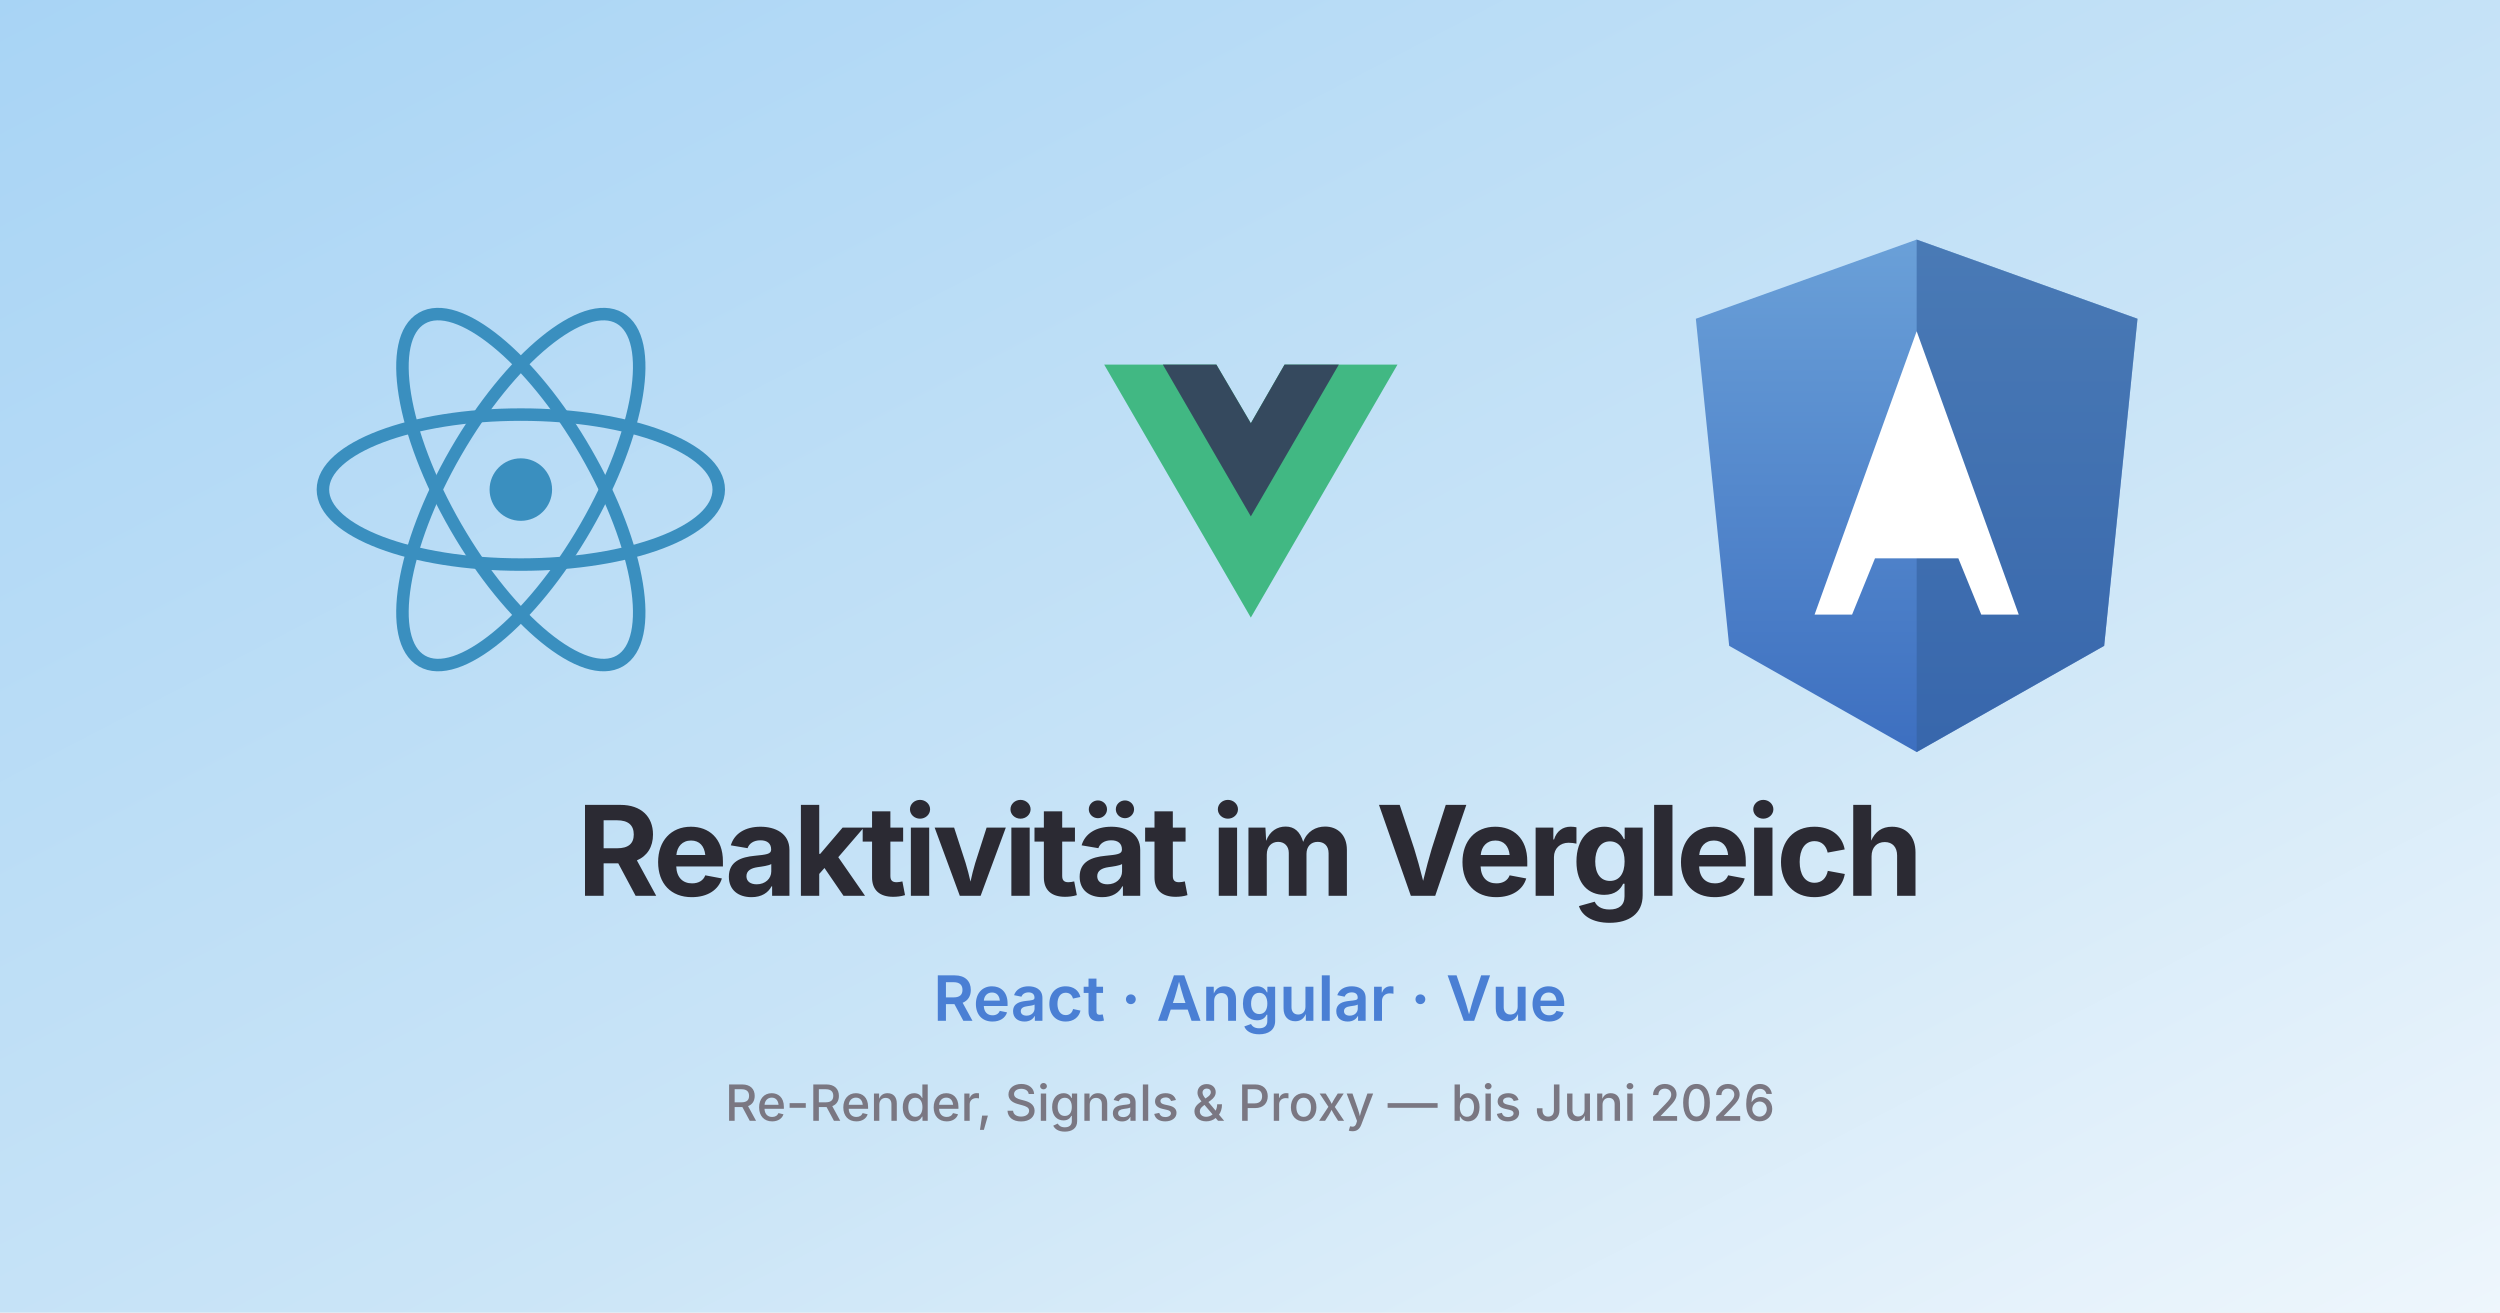
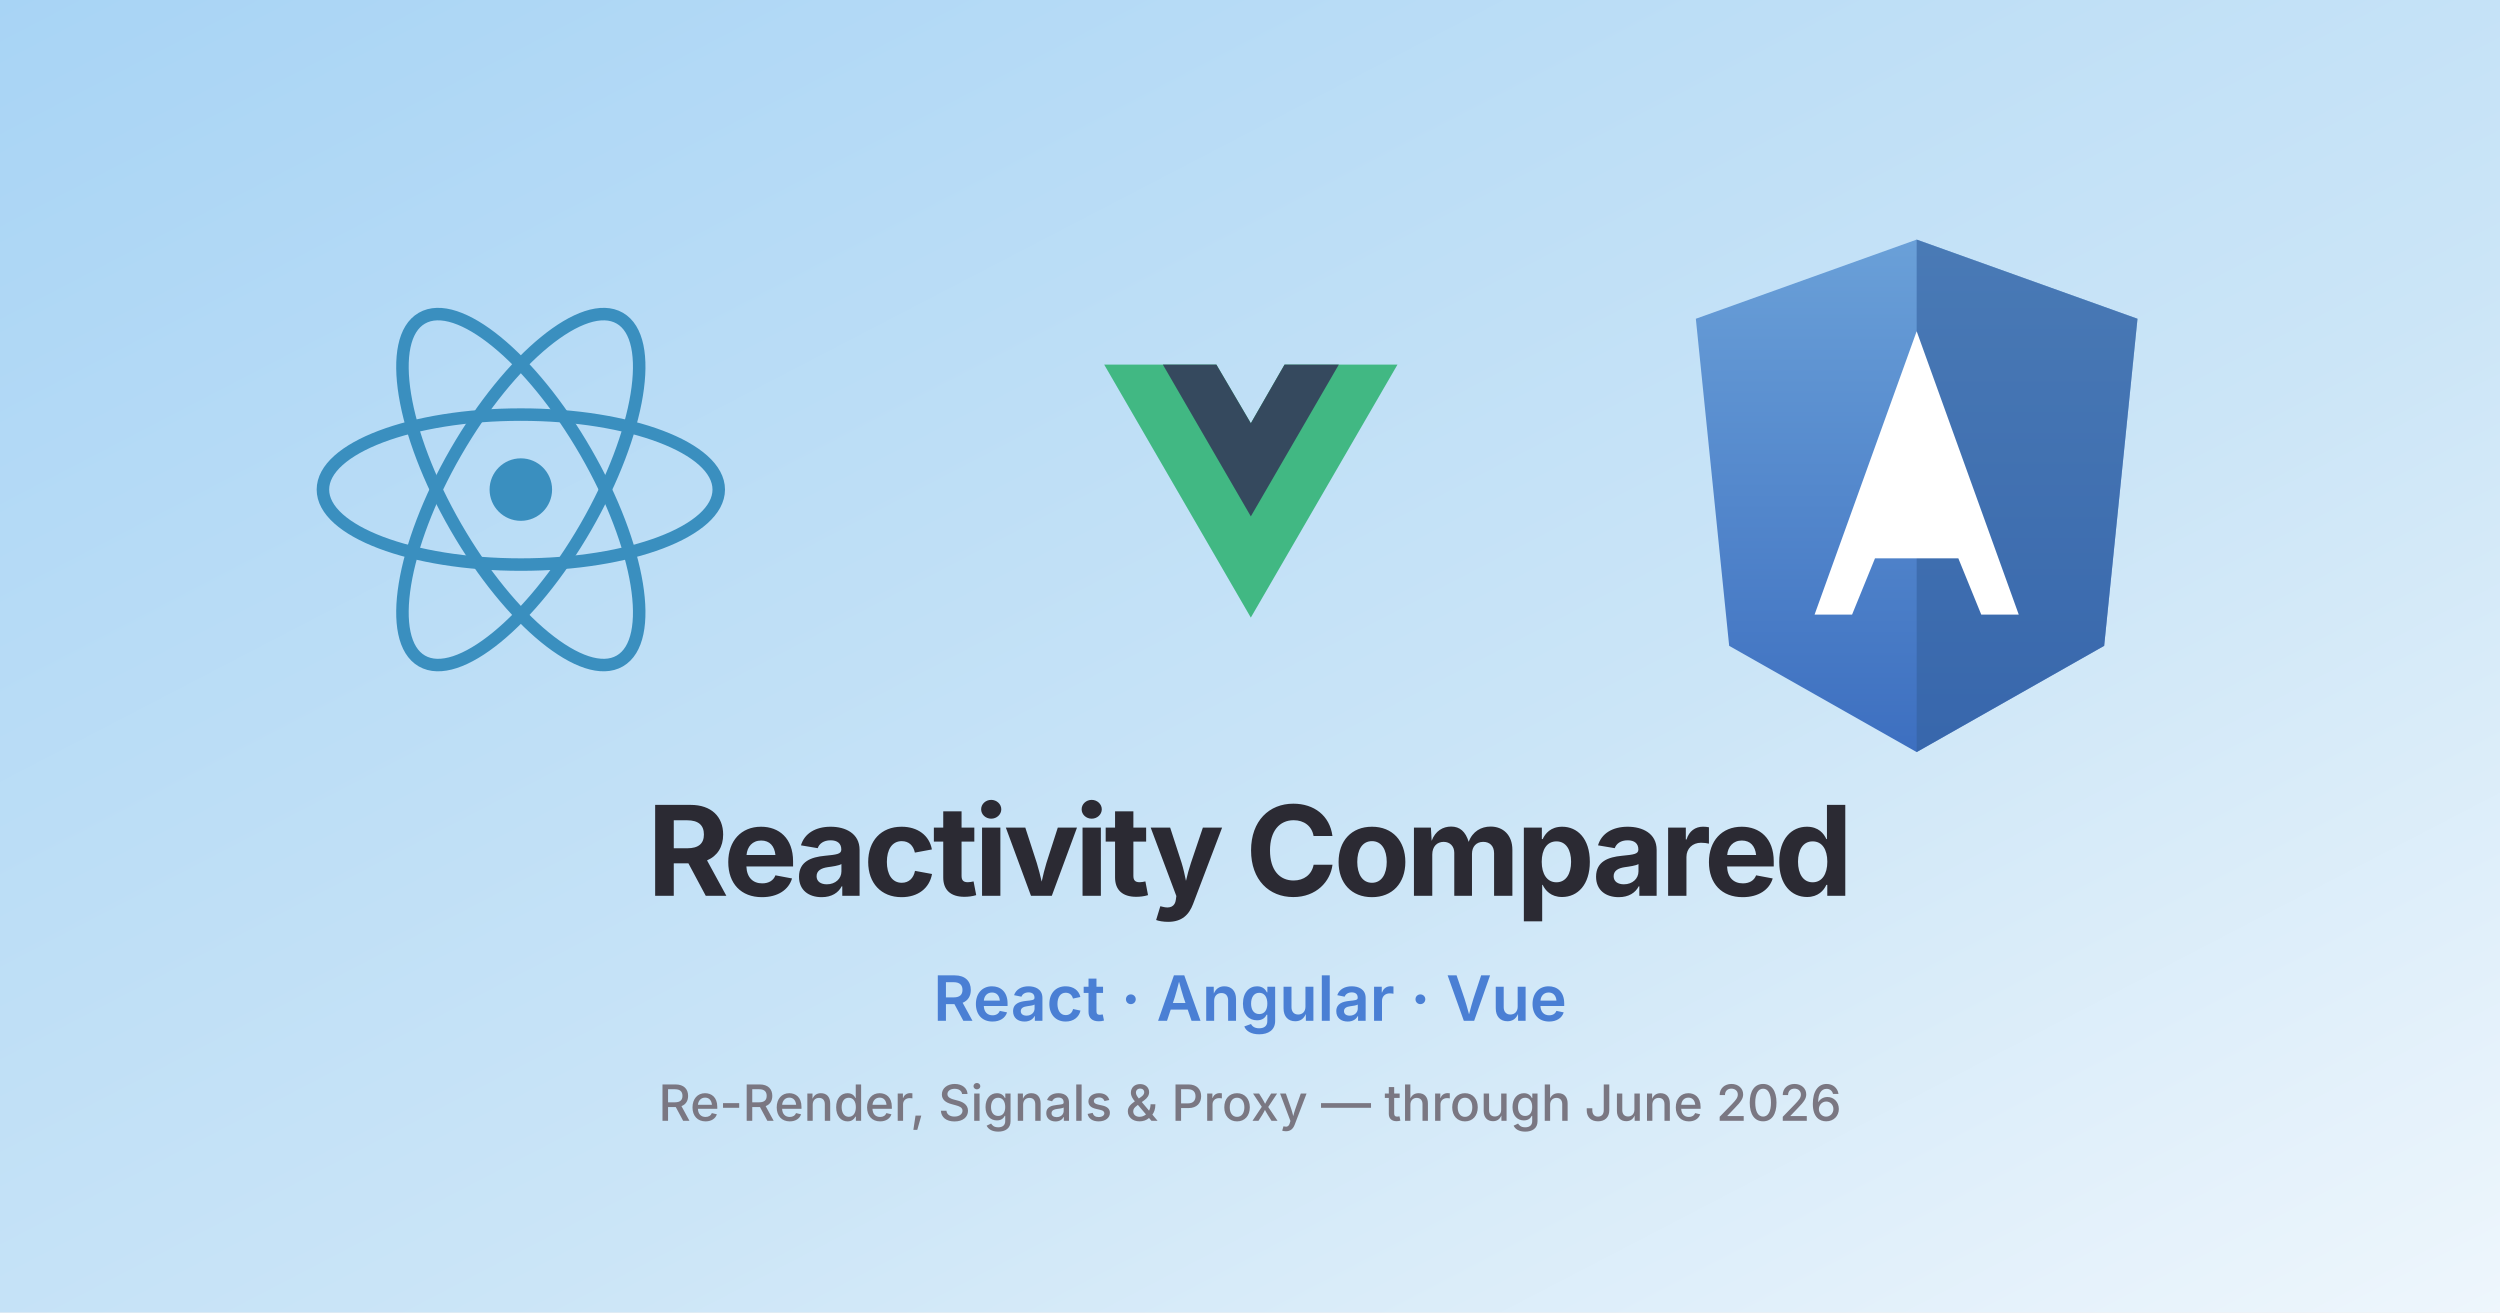
<svg xmlns="http://www.w3.org/2000/svg" viewBox="0 0 1200 630" width="1200" height="630" role="img" aria-label="Reaktivität: React, Angular und Vue">
  <defs>
    <linearGradient id="skyC" x1="0" y1="0" x2="1" y2="1">
      <stop offset="0" stop-color="#a8d4f5" />
      <stop offset="0.6" stop-color="#cbe5f7" />
      <stop offset="1" stop-color="#eef6fc" />
    </linearGradient>
    <linearGradient id="shieldC" x1="0" y1="0" x2="0" y2="1">
      <stop offset="0" stop-color="#6aa0d8" />
      <stop offset="1" stop-color="#3d6fc0" />
    </linearGradient>
  </defs>
  <rect width="1200" height="630" fill="url(#skyC)" />
  <g transform="translate(250 235)" fill="none" stroke="#3a8fbf" stroke-width="6">
    <ellipse rx="95" ry="36" />
    <ellipse rx="95" ry="36" transform="rotate(60)" />
    <ellipse rx="95" ry="36" transform="rotate(120)" />
    <circle r="15" fill="#3a8fbf" stroke="none" />
  </g>
  <g transform="translate(530 175) scale(0.55)">
    <path d="M204.8 0H256L128 220.8 0 0H97.92L128 51.2 157.44 0H204.8Z" fill="#41B883" />
    <path d="M51.2 0H97.92L128 51.2 157.44 0H204.8L128 132.48 51.2 0Z" fill="#35495E" />
  </g>
  <g transform="translate(920 235)">
    <path d="M0 -120 L106 -82 L90 75 L0 126 L-90 75 L-106 -82 Z" fill="url(#shieldC)" />
    <path d="M0 -120 L106 -82 L90 75 L0 126 Z" fill="#34619f" opacity="0.6" />
    <path d="M0 -76 L49 60 L31 60 L20 33 L-20 33 L-31 60 L-49 60 Z" fill="#fff" />
    <path d="M-13 14 L13 14 L0 -17 Z" fill="#fff" />
  </g>
  <g font-family="-apple-system, BlinkMacSystemFont, 'Segoe UI', Inter, sans-serif" fill="#2b2a33" text-anchor="middle">
-     <text x="600" y="430" font-size="60" font-weight="700" letter-spacing="-2">Reaktivität im Vergleich</text>
+     <text x="600" y="430" font-size="60" font-weight="700" letter-spacing="-2">Reactivity Compared</text>
    <text x="600" y="490" font-size="30" font-weight="600" fill="#4a7fd4">React · Angular · Vue</text>
-     <text x="600" y="538" font-size="24" font-weight="500" fill="#7a7782">Re-Render, Signals &amp; Proxy — bis Juni 2026</text>
+     <text x="600" y="538" font-size="24" font-weight="500" fill="#7a7782">Re-Render, Signals &amp; Proxy — through June 2026</text>
  </g>
</svg>
